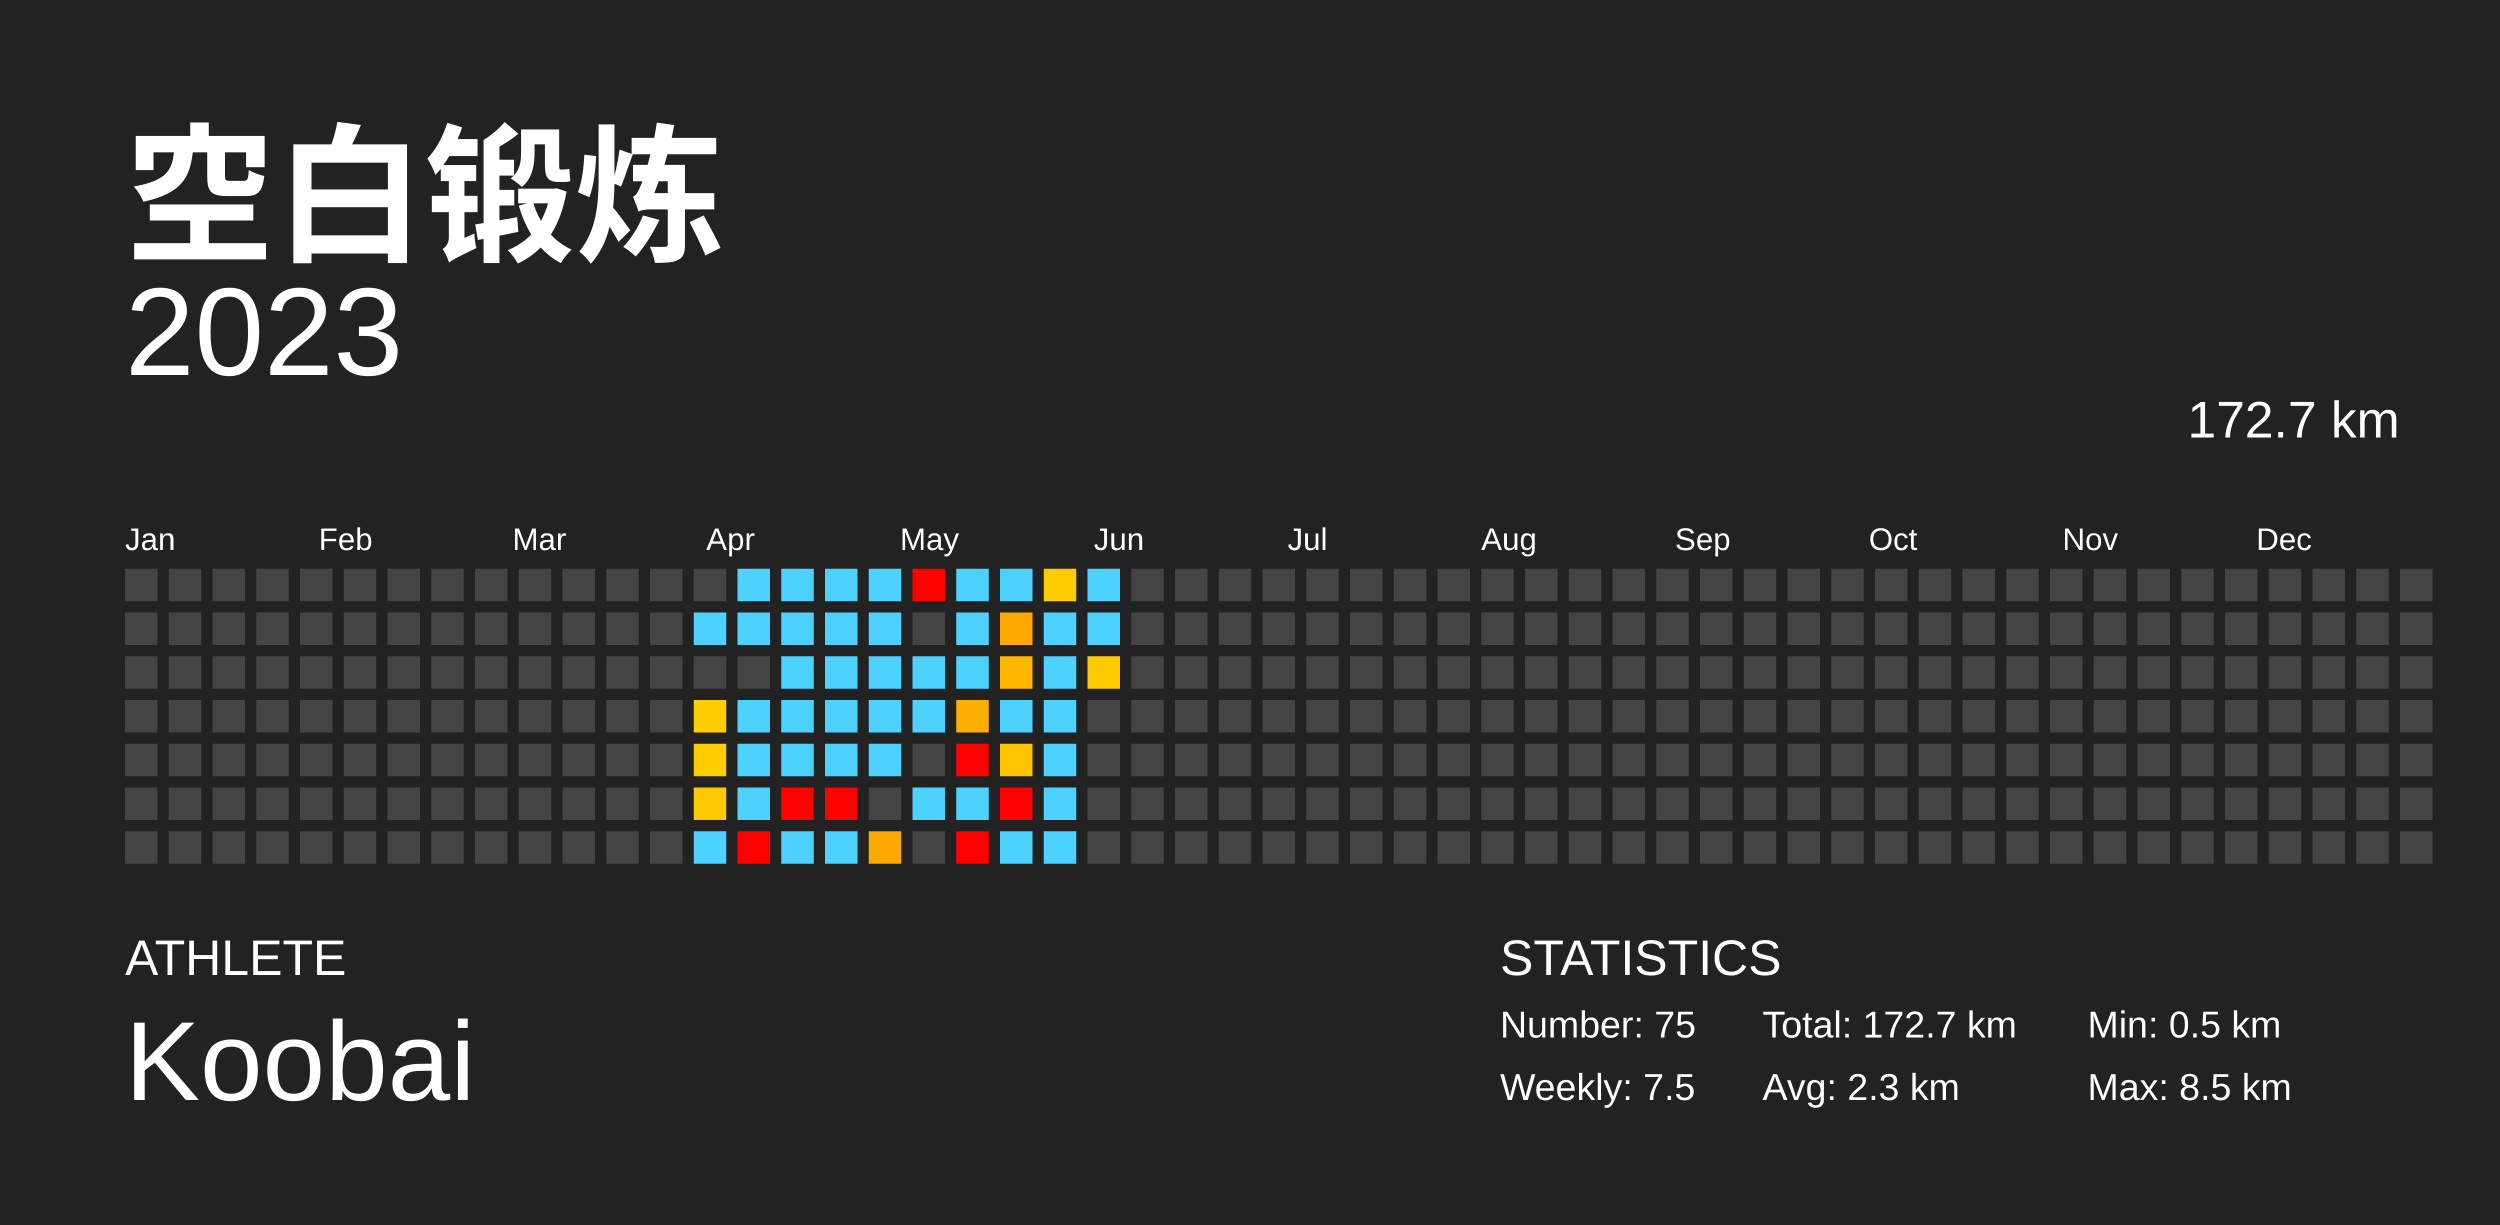
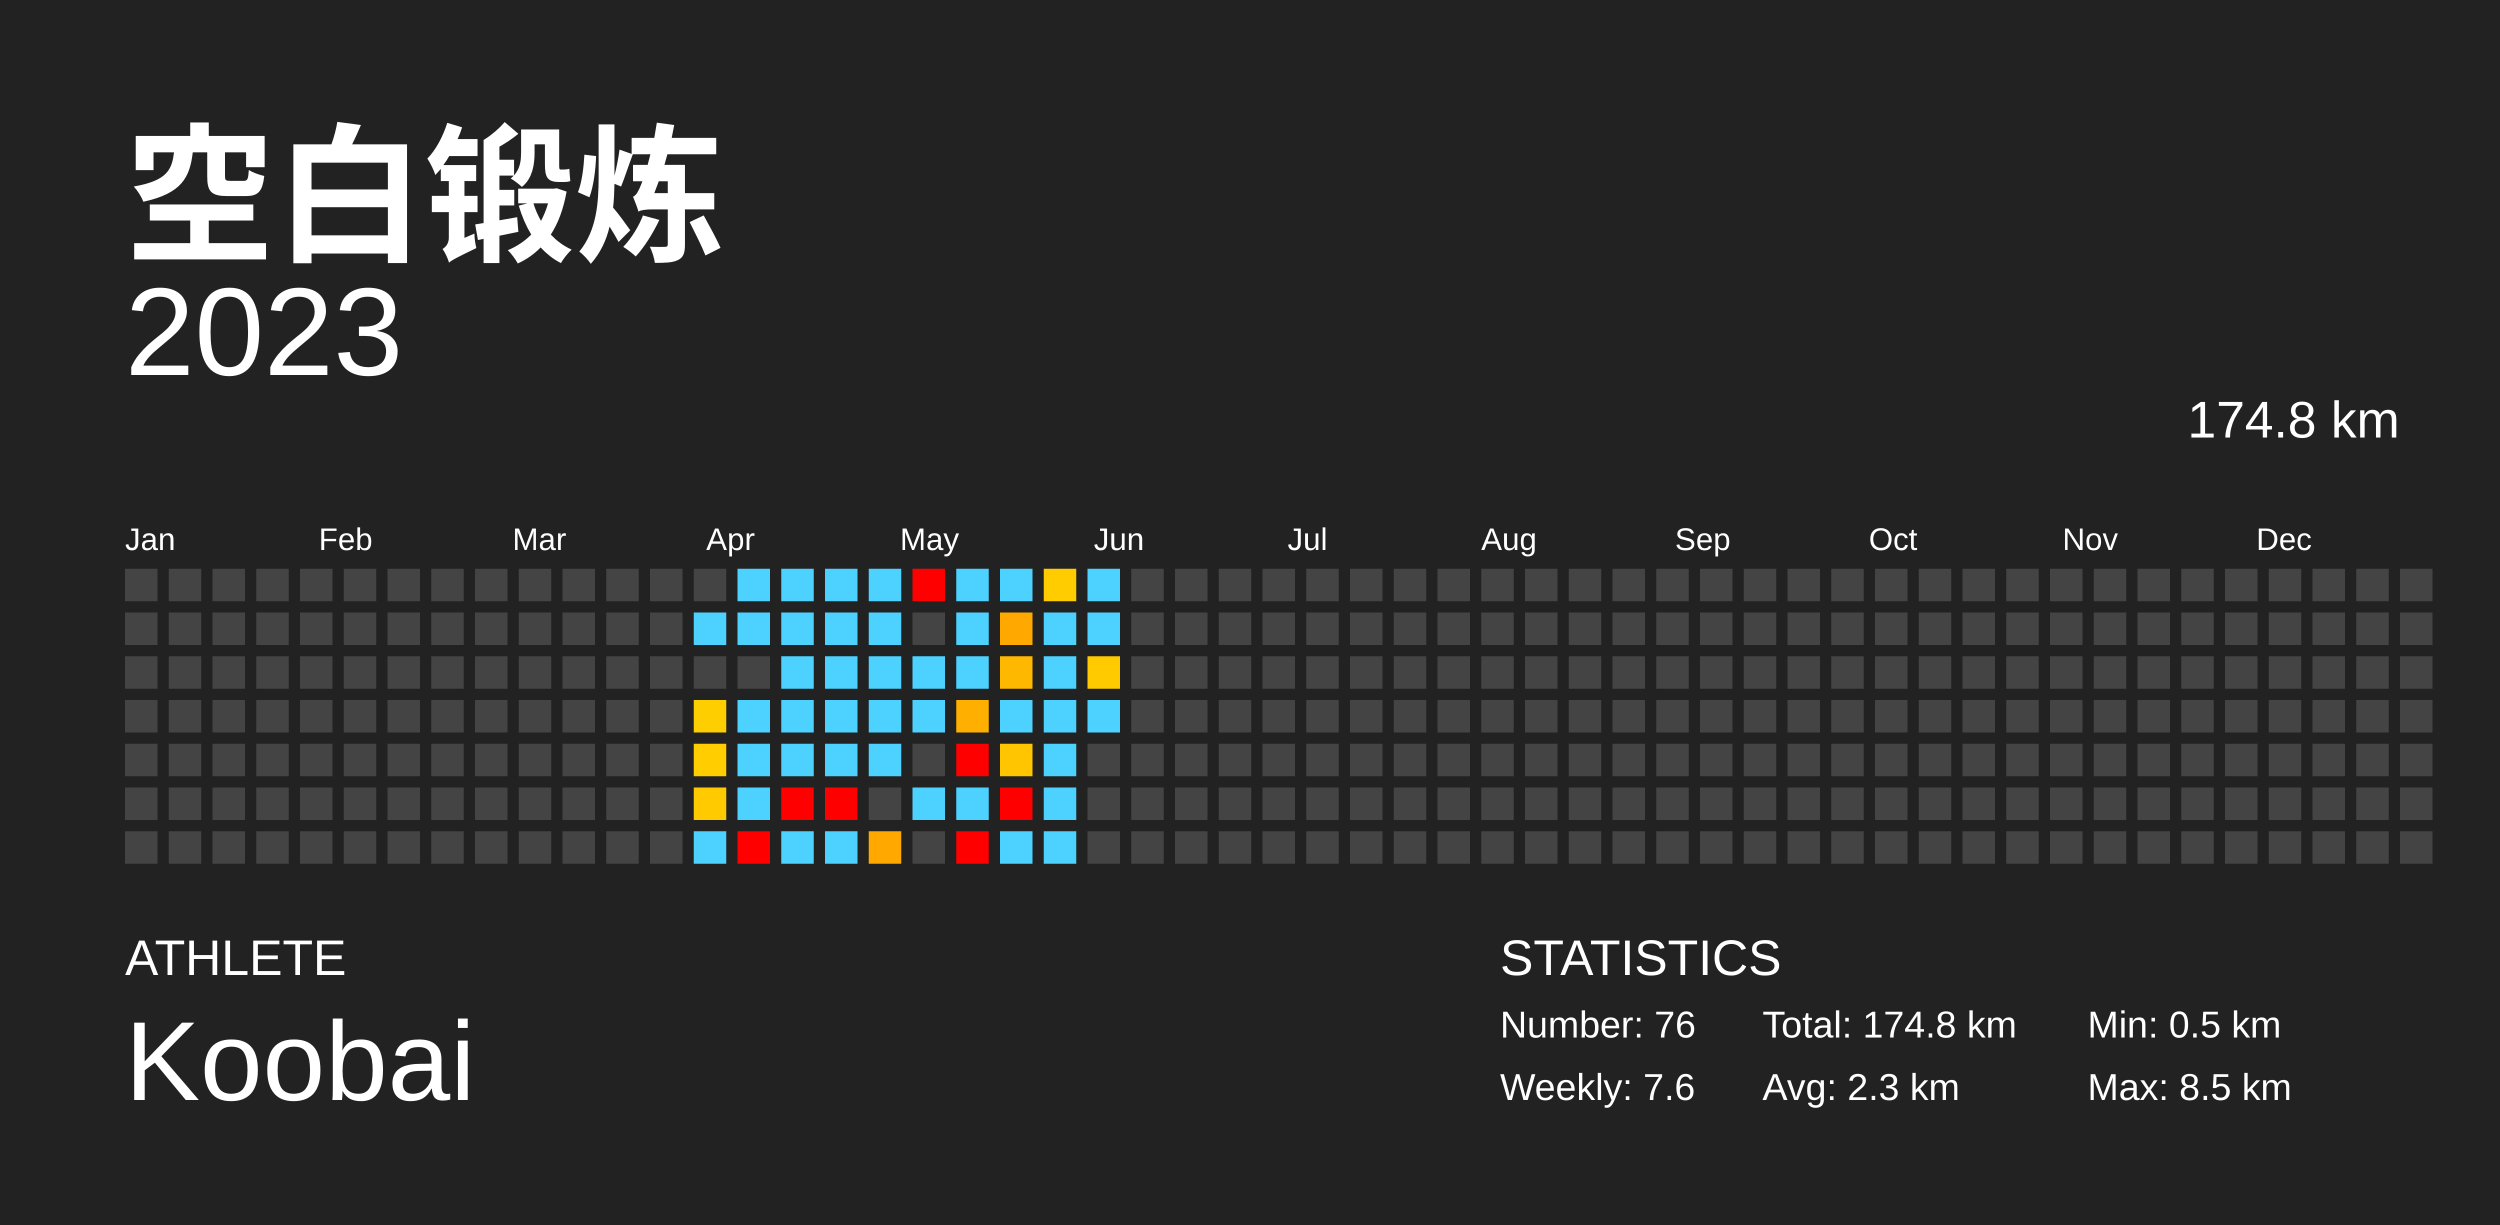
<svg xmlns="http://www.w3.org/2000/svg" baseProfile="full" height="98mm" version="1.1" viewBox="0,0,200,98" width="200mm">
  <defs />
  <rect fill="#222222" height="98" width="200" x="0" y="0" />
  <text fill="#FFFFFF" style="font-size:12px; font-family:Arial; font-weight:bold;" x="10" y="20">空白锻炼</text>
  <text fill="#FFFFFF" style="font-size:4px; font-family:Arial" x="10" y="78">ATHLETE</text>
  <text fill="#FFFFFF" style="font-size:9px; font-family:Arial" x="10" y="88">Koobai</text>
  <text fill="#FFFFFF" style="font-size:4px; font-family:Arial" x="120" y="78">STATISTICS</text>
-   <text fill="#FFFFFF" style="font-size:3px; font-family:Arial" x="120" y="83">Number: 75</text>
-   <text fill="#FFFFFF" style="font-size:3px; font-family:Arial" x="120" y="88">Weekly: 7.5</text>
-   <text fill="#FFFFFF" style="font-size:3px; font-family:Arial" x="141" y="83">Total: 172.7 km</text>
+   <text fill="#FFFFFF" style="font-size:3px; font-family:Arial" x="120" y="83">Number: 76</text>
+   <text fill="#FFFFFF" style="font-size:3px; font-family:Arial" x="120" y="88">Weekly: 7.6</text>
+   <text fill="#FFFFFF" style="font-size:3px; font-family:Arial" x="141" y="83">Total: 174.8 km</text>
  <text fill="#FFFFFF" style="font-size:3px; font-family:Arial" x="141" y="88">Avg: 2.3 km</text>
  <text fill="#FFFFFF" style="font-size:3px; font-family:Arial" x="167" y="83">Min: 0.5 km</text>
  <text fill="#FFFFFF" style="font-size:3px; font-family:Arial" x="167" y="88">Max: 8.5 km</text>
  <text alignment-baseline="hanging" fill="#FFFFFF" style="font-size:10.0px; font-family:Arial;" x="10" y="30">2023</text>
-   <text alignment-baseline="hanging" fill="#FFFFFF" style="font-size:4.125px; font-family:Arial;" x="175" y="35">172.7 km</text>
+   <text alignment-baseline="hanging" fill="#FFFFFF" style="font-size:4.125px; font-family:Arial;" x="175" y="35">174.8 km</text>
  <text fill="#FFFFFF" style="font-size:2.5px; font-family:Arial" x="10.0" y="44">Jan</text>
  <text fill="#FFFFFF" style="font-size:2.5px; font-family:Arial" x="25.5" y="44">Feb</text>
  <text fill="#FFFFFF" style="font-size:2.5px; font-family:Arial" x="41.0" y="44">Mar</text>
  <text fill="#FFFFFF" style="font-size:2.5px; font-family:Arial" x="56.5" y="44">Apr</text>
  <text fill="#FFFFFF" style="font-size:2.5px; font-family:Arial" x="72.0" y="44">May</text>
  <text fill="#FFFFFF" style="font-size:2.5px; font-family:Arial" x="87.5" y="44">Jun</text>
  <text fill="#FFFFFF" style="font-size:2.5px; font-family:Arial" x="103.0" y="44">Jul</text>
  <text fill="#FFFFFF" style="font-size:2.5px; font-family:Arial" x="118.5" y="44">Aug</text>
  <text fill="#FFFFFF" style="font-size:2.5px; font-family:Arial" x="134.0" y="44">Sep</text>
  <text fill="#FFFFFF" style="font-size:2.5px; font-family:Arial" x="149.5" y="44">Oct</text>
  <text fill="#FFFFFF" style="font-size:2.5px; font-family:Arial" x="165.0" y="44">Nov</text>
  <text fill="#FFFFFF" style="font-size:2.5px; font-family:Arial" x="180.5" y="44">Dec</text>
  <rect fill="#444444" height="2.6" width="2.6" x="10.0" y="45.5" />
  <rect fill="#444444" height="2.6" width="2.6" x="10.0" y="49.0" />
  <rect fill="#444444" height="2.6" width="2.6" x="10.0" y="52.5" />
  <rect fill="#444444" height="2.6" width="2.6" x="10.0" y="56.0" />
  <rect fill="#444444" height="2.6" width="2.6" x="10.0" y="59.5" />
  <rect fill="#444444" height="2.6" width="2.6" x="10.0" y="63.0" />
  <rect fill="#444444" height="2.6" width="2.6" x="10.0" y="66.5" />
  <rect fill="#444444" height="2.6" width="2.6" x="13.5" y="45.5" />
  <rect fill="#444444" height="2.6" width="2.6" x="13.5" y="49.0" />
  <rect fill="#444444" height="2.6" width="2.6" x="13.5" y="52.5" />
  <rect fill="#444444" height="2.6" width="2.6" x="13.5" y="56.0" />
  <rect fill="#444444" height="2.6" width="2.6" x="13.5" y="59.5" />
  <rect fill="#444444" height="2.6" width="2.6" x="13.5" y="63.0" />
  <rect fill="#444444" height="2.6" width="2.6" x="13.5" y="66.5" />
  <rect fill="#444444" height="2.6" width="2.6" x="17.0" y="45.5" />
  <rect fill="#444444" height="2.6" width="2.6" x="17.0" y="49.0" />
  <rect fill="#444444" height="2.6" width="2.6" x="17.0" y="52.5" />
  <rect fill="#444444" height="2.6" width="2.6" x="17.0" y="56.0" />
  <rect fill="#444444" height="2.6" width="2.6" x="17.0" y="59.5" />
  <rect fill="#444444" height="2.6" width="2.6" x="17.0" y="63.0" />
  <rect fill="#444444" height="2.6" width="2.6" x="17.0" y="66.5" />
  <rect fill="#444444" height="2.6" width="2.6" x="20.5" y="45.5" />
  <rect fill="#444444" height="2.6" width="2.6" x="20.5" y="49.0" />
  <rect fill="#444444" height="2.6" width="2.6" x="20.5" y="52.5" />
  <rect fill="#444444" height="2.6" width="2.6" x="20.5" y="56.0" />
  <rect fill="#444444" height="2.6" width="2.6" x="20.5" y="59.5" />
  <rect fill="#444444" height="2.6" width="2.6" x="20.5" y="63.0" />
  <rect fill="#444444" height="2.6" width="2.6" x="20.5" y="66.5" />
  <rect fill="#444444" height="2.6" width="2.6" x="24.0" y="45.5" />
  <rect fill="#444444" height="2.6" width="2.6" x="24.0" y="49.0" />
  <rect fill="#444444" height="2.6" width="2.6" x="24.0" y="52.5" />
  <rect fill="#444444" height="2.6" width="2.6" x="24.0" y="56.0" />
  <rect fill="#444444" height="2.6" width="2.6" x="24.0" y="59.5" />
  <rect fill="#444444" height="2.6" width="2.6" x="24.0" y="63.0" />
  <rect fill="#444444" height="2.6" width="2.6" x="24.0" y="66.5" />
  <rect fill="#444444" height="2.6" width="2.6" x="27.5" y="45.5" />
  <rect fill="#444444" height="2.6" width="2.6" x="27.5" y="49.0" />
  <rect fill="#444444" height="2.6" width="2.6" x="27.5" y="52.5" />
  <rect fill="#444444" height="2.6" width="2.6" x="27.5" y="56.0" />
  <rect fill="#444444" height="2.6" width="2.6" x="27.5" y="59.5" />
  <rect fill="#444444" height="2.6" width="2.6" x="27.5" y="63.0" />
  <rect fill="#444444" height="2.6" width="2.6" x="27.5" y="66.5" />
  <rect fill="#444444" height="2.6" width="2.6" x="31.0" y="45.5" />
  <rect fill="#444444" height="2.6" width="2.6" x="31.0" y="49.0" />
  <rect fill="#444444" height="2.6" width="2.6" x="31.0" y="52.5" />
  <rect fill="#444444" height="2.6" width="2.6" x="31.0" y="56.0" />
  <rect fill="#444444" height="2.6" width="2.6" x="31.0" y="59.5" />
  <rect fill="#444444" height="2.6" width="2.6" x="31.0" y="63.0" />
  <rect fill="#444444" height="2.6" width="2.6" x="31.0" y="66.5" />
  <rect fill="#444444" height="2.6" width="2.6" x="34.5" y="45.5" />
  <rect fill="#444444" height="2.6" width="2.6" x="34.5" y="49.0" />
  <rect fill="#444444" height="2.6" width="2.6" x="34.5" y="52.5" />
  <rect fill="#444444" height="2.6" width="2.6" x="34.5" y="56.0" />
  <rect fill="#444444" height="2.6" width="2.6" x="34.5" y="59.5" />
  <rect fill="#444444" height="2.6" width="2.6" x="34.5" y="63.0" />
  <rect fill="#444444" height="2.6" width="2.6" x="34.5" y="66.5" />
  <rect fill="#444444" height="2.6" width="2.6" x="38.0" y="45.5" />
  <rect fill="#444444" height="2.6" width="2.6" x="38.0" y="49.0" />
  <rect fill="#444444" height="2.6" width="2.6" x="38.0" y="52.5" />
  <rect fill="#444444" height="2.6" width="2.6" x="38.0" y="56.0" />
  <rect fill="#444444" height="2.6" width="2.6" x="38.0" y="59.5" />
  <rect fill="#444444" height="2.6" width="2.6" x="38.0" y="63.0" />
  <rect fill="#444444" height="2.6" width="2.6" x="38.0" y="66.5" />
  <rect fill="#444444" height="2.6" width="2.6" x="41.5" y="45.5" />
  <rect fill="#444444" height="2.6" width="2.6" x="41.5" y="49.0" />
  <rect fill="#444444" height="2.6" width="2.6" x="41.5" y="52.5" />
  <rect fill="#444444" height="2.6" width="2.6" x="41.5" y="56.0" />
  <rect fill="#444444" height="2.6" width="2.6" x="41.5" y="59.5" />
  <rect fill="#444444" height="2.6" width="2.6" x="41.5" y="63.0" />
  <rect fill="#444444" height="2.6" width="2.6" x="41.5" y="66.5" />
  <rect fill="#444444" height="2.6" width="2.6" x="45.0" y="45.5" />
  <rect fill="#444444" height="2.6" width="2.6" x="45.0" y="49.0" />
  <rect fill="#444444" height="2.6" width="2.6" x="45.0" y="52.5" />
  <rect fill="#444444" height="2.6" width="2.6" x="45.0" y="56.0" />
  <rect fill="#444444" height="2.6" width="2.6" x="45.0" y="59.5" />
  <rect fill="#444444" height="2.6" width="2.6" x="45.0" y="63.0" />
  <rect fill="#444444" height="2.6" width="2.6" x="45.0" y="66.5" />
  <rect fill="#444444" height="2.6" width="2.6" x="48.5" y="45.5" />
  <rect fill="#444444" height="2.6" width="2.6" x="48.5" y="49.0" />
  <rect fill="#444444" height="2.6" width="2.6" x="48.5" y="52.5" />
  <rect fill="#444444" height="2.6" width="2.6" x="48.5" y="56.0" />
  <rect fill="#444444" height="2.6" width="2.6" x="48.5" y="59.5" />
  <rect fill="#444444" height="2.6" width="2.6" x="48.5" y="63.0" />
  <rect fill="#444444" height="2.6" width="2.6" x="48.5" y="66.5" />
  <rect fill="#444444" height="2.6" width="2.6" x="52.0" y="45.5" />
  <rect fill="#444444" height="2.6" width="2.6" x="52.0" y="49.0" />
  <rect fill="#444444" height="2.6" width="2.6" x="52.0" y="52.5" />
  <rect fill="#444444" height="2.6" width="2.6" x="52.0" y="56.0" />
  <rect fill="#444444" height="2.6" width="2.6" x="52.0" y="59.5" />
  <rect fill="#444444" height="2.6" width="2.6" x="52.0" y="63.0" />
  <rect fill="#444444" height="2.6" width="2.6" x="52.0" y="66.5" />
  <rect fill="#444444" height="2.6" width="2.6" x="55.5" y="45.5" />
  <rect fill="#4dd2ff" height="2.6" width="2.6" x="55.5" y="49.0" />
  <rect fill="#444444" height="2.6" width="2.6" x="55.5" y="52.5" />
  <rect fill="#ffce00" height="2.6" width="2.6" x="55.5" y="56.0" />
  <rect fill="#ffcd00" height="2.6" width="2.6" x="55.5" y="59.5" />
  <rect fill="#ffcb00" height="2.6" width="2.6" x="55.5" y="63.0" />
  <rect fill="#4dd2ff" height="2.6" width="2.6" x="55.5" y="66.5" />
  <rect fill="#4dd2ff" height="2.6" width="2.6" x="59.0" y="45.5" />
  <rect fill="#4dd2ff" height="2.6" width="2.6" x="59.0" y="49.0" />
  <rect fill="#444444" height="2.6" width="2.6" x="59.0" y="52.5" />
  <rect fill="#4dd2ff" height="2.6" width="2.6" x="59.0" y="56.0" />
  <rect fill="#4dd2ff" height="2.6" width="2.6" x="59.0" y="59.5" />
  <rect fill="#4dd2ff" height="2.6" width="2.6" x="59.0" y="63.0" />
  <rect fill="red" height="2.6" width="2.6" x="59.0" y="66.5" />
  <rect fill="#4dd2ff" height="2.6" width="2.6" x="62.5" y="45.5" />
  <rect fill="#4dd2ff" height="2.6" width="2.6" x="62.5" y="49.0" />
  <rect fill="#4dd2ff" height="2.6" width="2.6" x="62.5" y="52.5" />
  <rect fill="#4dd2ff" height="2.6" width="2.6" x="62.5" y="56.0" />
  <rect fill="#4dd2ff" height="2.6" width="2.6" x="62.5" y="59.5" />
  <rect fill="red" height="2.6" width="2.6" x="62.5" y="63.0" />
  <rect fill="#4dd2ff" height="2.6" width="2.6" x="62.5" y="66.5" />
  <rect fill="#4dd2ff" height="2.6" width="2.6" x="66.0" y="45.5" />
  <rect fill="#4dd2ff" height="2.6" width="2.6" x="66.0" y="49.0" />
  <rect fill="#4dd2ff" height="2.6" width="2.6" x="66.0" y="52.5" />
  <rect fill="#4dd2ff" height="2.6" width="2.6" x="66.0" y="56.0" />
  <rect fill="#4dd2ff" height="2.6" width="2.6" x="66.0" y="59.5" />
  <rect fill="red" height="2.6" width="2.6" x="66.0" y="63.0" />
  <rect fill="#4dd2ff" height="2.6" width="2.6" x="66.0" y="66.5" />
  <rect fill="#4dd2ff" height="2.6" width="2.6" x="69.5" y="45.5" />
  <rect fill="#4dd2ff" height="2.6" width="2.6" x="69.5" y="49.0" />
  <rect fill="#4dd2ff" height="2.6" width="2.6" x="69.5" y="52.5" />
  <rect fill="#4dd2ff" height="2.6" width="2.6" x="69.5" y="56.0" />
  <rect fill="#4dd2ff" height="2.6" width="2.6" x="69.5" y="59.5" />
  <rect fill="#444444" height="2.6" width="2.6" x="69.5" y="63.0" />
  <rect fill="#ffa800" height="2.6" width="2.6" x="69.5" y="66.5" />
  <rect fill="red" height="2.6" width="2.6" x="73.0" y="45.5" />
  <rect fill="#444444" height="2.6" width="2.6" x="73.0" y="49.0" />
  <rect fill="#4dd2ff" height="2.6" width="2.6" x="73.0" y="52.5" />
  <rect fill="#4dd2ff" height="2.6" width="2.6" x="73.0" y="56.0" />
  <rect fill="#444444" height="2.6" width="2.6" x="73.0" y="59.5" />
  <rect fill="#4dd2ff" height="2.6" width="2.6" x="73.0" y="63.0" />
  <rect fill="#444444" height="2.6" width="2.6" x="73.0" y="66.5" />
  <rect fill="#4dd2ff" height="2.6" width="2.6" x="76.5" y="45.5" />
  <rect fill="#4dd2ff" height="2.6" width="2.6" x="76.5" y="49.0" />
  <rect fill="#4dd2ff" height="2.6" width="2.6" x="76.5" y="52.5" />
  <rect fill="#ffaf00" height="2.6" width="2.6" x="76.5" y="56.0" />
  <rect fill="red" height="2.6" width="2.6" x="76.5" y="59.5" />
  <rect fill="#4dd2ff" height="2.6" width="2.6" x="76.5" y="63.0" />
  <rect fill="red" height="2.6" width="2.6" x="76.5" y="66.5" />
  <rect fill="#4dd2ff" height="2.6" width="2.6" x="80.0" y="45.5" />
  <rect fill="#ffa900" height="2.6" width="2.6" x="80.0" y="49.0" />
  <rect fill="#ffb800" height="2.6" width="2.6" x="80.0" y="52.5" />
  <rect fill="#4dd2ff" height="2.6" width="2.6" x="80.0" y="56.0" />
  <rect fill="#ffc500" height="2.6" width="2.6" x="80.0" y="59.5" />
  <rect fill="red" height="2.6" width="2.6" x="80.0" y="63.0" />
  <rect fill="#4dd2ff" height="2.6" width="2.6" x="80.0" y="66.5" />
  <rect fill="#ffcc00" height="2.6" width="2.6" x="83.5" y="45.5" />
  <rect fill="#4dd2ff" height="2.6" width="2.6" x="83.5" y="49.0" />
  <rect fill="#4dd2ff" height="2.6" width="2.6" x="83.5" y="52.5" />
  <rect fill="#4dd2ff" height="2.6" width="2.6" x="83.5" y="56.0" />
  <rect fill="#4dd2ff" height="2.6" width="2.6" x="83.5" y="59.5" />
  <rect fill="#4dd2ff" height="2.6" width="2.6" x="83.5" y="63.0" />
  <rect fill="#4dd2ff" height="2.6" width="2.6" x="83.5" y="66.5" />
  <rect fill="#4dd2ff" height="2.6" width="2.6" x="87.0" y="45.5" />
  <rect fill="#4dd2ff" height="2.6" width="2.6" x="87.0" y="49.0" />
  <rect fill="#ffca00" height="2.6" width="2.6" x="87.0" y="52.5" />
-   <rect fill="#444444" height="2.6" width="2.6" x="87.0" y="56.0" />
+   <rect fill="#4dd2ff" height="2.6" width="2.6" x="87.0" y="56.0" />
  <rect fill="#444444" height="2.6" width="2.6" x="87.0" y="59.5" />
  <rect fill="#444444" height="2.6" width="2.6" x="87.0" y="63.0" />
  <rect fill="#444444" height="2.6" width="2.6" x="87.0" y="66.5" />
  <rect fill="#444444" height="2.6" width="2.6" x="90.5" y="45.5" />
  <rect fill="#444444" height="2.6" width="2.6" x="90.5" y="49.0" />
  <rect fill="#444444" height="2.6" width="2.6" x="90.5" y="52.5" />
  <rect fill="#444444" height="2.6" width="2.6" x="90.5" y="56.0" />
  <rect fill="#444444" height="2.6" width="2.6" x="90.5" y="59.5" />
  <rect fill="#444444" height="2.6" width="2.6" x="90.5" y="63.0" />
  <rect fill="#444444" height="2.6" width="2.6" x="90.5" y="66.5" />
  <rect fill="#444444" height="2.6" width="2.6" x="94.0" y="45.5" />
  <rect fill="#444444" height="2.6" width="2.6" x="94.0" y="49.0" />
  <rect fill="#444444" height="2.6" width="2.6" x="94.0" y="52.5" />
  <rect fill="#444444" height="2.6" width="2.6" x="94.0" y="56.0" />
  <rect fill="#444444" height="2.6" width="2.6" x="94.0" y="59.5" />
  <rect fill="#444444" height="2.6" width="2.6" x="94.0" y="63.0" />
  <rect fill="#444444" height="2.6" width="2.6" x="94.0" y="66.5" />
  <rect fill="#444444" height="2.6" width="2.6" x="97.5" y="45.5" />
  <rect fill="#444444" height="2.6" width="2.6" x="97.5" y="49.0" />
  <rect fill="#444444" height="2.6" width="2.6" x="97.5" y="52.5" />
  <rect fill="#444444" height="2.6" width="2.6" x="97.5" y="56.0" />
  <rect fill="#444444" height="2.6" width="2.6" x="97.5" y="59.5" />
  <rect fill="#444444" height="2.6" width="2.6" x="97.5" y="63.0" />
  <rect fill="#444444" height="2.6" width="2.6" x="97.5" y="66.5" />
  <rect fill="#444444" height="2.6" width="2.6" x="101.0" y="45.5" />
  <rect fill="#444444" height="2.6" width="2.6" x="101.0" y="49.0" />
  <rect fill="#444444" height="2.6" width="2.6" x="101.0" y="52.5" />
  <rect fill="#444444" height="2.6" width="2.6" x="101.0" y="56.0" />
  <rect fill="#444444" height="2.6" width="2.6" x="101.0" y="59.5" />
  <rect fill="#444444" height="2.6" width="2.6" x="101.0" y="63.0" />
  <rect fill="#444444" height="2.6" width="2.6" x="101.0" y="66.5" />
  <rect fill="#444444" height="2.6" width="2.6" x="104.5" y="45.5" />
  <rect fill="#444444" height="2.6" width="2.6" x="104.5" y="49.0" />
  <rect fill="#444444" height="2.6" width="2.6" x="104.5" y="52.5" />
  <rect fill="#444444" height="2.6" width="2.6" x="104.5" y="56.0" />
  <rect fill="#444444" height="2.6" width="2.6" x="104.5" y="59.5" />
  <rect fill="#444444" height="2.6" width="2.6" x="104.5" y="63.0" />
  <rect fill="#444444" height="2.6" width="2.6" x="104.5" y="66.5" />
  <rect fill="#444444" height="2.6" width="2.6" x="108.0" y="45.5" />
  <rect fill="#444444" height="2.6" width="2.6" x="108.0" y="49.0" />
  <rect fill="#444444" height="2.6" width="2.6" x="108.0" y="52.5" />
  <rect fill="#444444" height="2.6" width="2.6" x="108.0" y="56.0" />
  <rect fill="#444444" height="2.6" width="2.6" x="108.0" y="59.5" />
  <rect fill="#444444" height="2.6" width="2.6" x="108.0" y="63.0" />
  <rect fill="#444444" height="2.6" width="2.6" x="108.0" y="66.5" />
  <rect fill="#444444" height="2.6" width="2.6" x="111.5" y="45.5" />
  <rect fill="#444444" height="2.6" width="2.6" x="111.5" y="49.0" />
  <rect fill="#444444" height="2.6" width="2.6" x="111.5" y="52.5" />
  <rect fill="#444444" height="2.6" width="2.6" x="111.5" y="56.0" />
  <rect fill="#444444" height="2.6" width="2.6" x="111.5" y="59.5" />
  <rect fill="#444444" height="2.6" width="2.6" x="111.5" y="63.0" />
  <rect fill="#444444" height="2.6" width="2.6" x="111.5" y="66.5" />
  <rect fill="#444444" height="2.6" width="2.6" x="115.0" y="45.5" />
  <rect fill="#444444" height="2.6" width="2.6" x="115.0" y="49.0" />
  <rect fill="#444444" height="2.6" width="2.6" x="115.0" y="52.5" />
  <rect fill="#444444" height="2.6" width="2.6" x="115.0" y="56.0" />
  <rect fill="#444444" height="2.6" width="2.6" x="115.0" y="59.5" />
  <rect fill="#444444" height="2.6" width="2.6" x="115.0" y="63.0" />
  <rect fill="#444444" height="2.6" width="2.6" x="115.0" y="66.5" />
  <rect fill="#444444" height="2.6" width="2.6" x="118.5" y="45.5" />
  <rect fill="#444444" height="2.6" width="2.6" x="118.5" y="49.0" />
  <rect fill="#444444" height="2.6" width="2.6" x="118.5" y="52.5" />
  <rect fill="#444444" height="2.6" width="2.6" x="118.5" y="56.0" />
  <rect fill="#444444" height="2.6" width="2.6" x="118.5" y="59.5" />
  <rect fill="#444444" height="2.6" width="2.6" x="118.5" y="63.0" />
  <rect fill="#444444" height="2.6" width="2.6" x="118.5" y="66.5" />
  <rect fill="#444444" height="2.6" width="2.6" x="122.0" y="45.5" />
  <rect fill="#444444" height="2.6" width="2.6" x="122.0" y="49.0" />
  <rect fill="#444444" height="2.6" width="2.6" x="122.0" y="52.5" />
  <rect fill="#444444" height="2.6" width="2.6" x="122.0" y="56.0" />
  <rect fill="#444444" height="2.6" width="2.6" x="122.0" y="59.5" />
  <rect fill="#444444" height="2.6" width="2.6" x="122.0" y="63.0" />
  <rect fill="#444444" height="2.6" width="2.6" x="122.0" y="66.5" />
  <rect fill="#444444" height="2.6" width="2.6" x="125.5" y="45.5" />
  <rect fill="#444444" height="2.6" width="2.6" x="125.5" y="49.0" />
  <rect fill="#444444" height="2.6" width="2.6" x="125.5" y="52.5" />
  <rect fill="#444444" height="2.6" width="2.6" x="125.5" y="56.0" />
  <rect fill="#444444" height="2.6" width="2.6" x="125.5" y="59.5" />
  <rect fill="#444444" height="2.6" width="2.6" x="125.5" y="63.0" />
  <rect fill="#444444" height="2.6" width="2.6" x="125.5" y="66.5" />
  <rect fill="#444444" height="2.6" width="2.6" x="129.0" y="45.5" />
  <rect fill="#444444" height="2.6" width="2.6" x="129.0" y="49.0" />
  <rect fill="#444444" height="2.6" width="2.6" x="129.0" y="52.5" />
  <rect fill="#444444" height="2.6" width="2.6" x="129.0" y="56.0" />
  <rect fill="#444444" height="2.6" width="2.6" x="129.0" y="59.5" />
  <rect fill="#444444" height="2.6" width="2.6" x="129.0" y="63.0" />
  <rect fill="#444444" height="2.6" width="2.6" x="129.0" y="66.5" />
  <rect fill="#444444" height="2.6" width="2.6" x="132.5" y="45.5" />
  <rect fill="#444444" height="2.6" width="2.6" x="132.5" y="49.0" />
  <rect fill="#444444" height="2.6" width="2.6" x="132.5" y="52.5" />
  <rect fill="#444444" height="2.6" width="2.6" x="132.5" y="56.0" />
  <rect fill="#444444" height="2.6" width="2.6" x="132.5" y="59.5" />
  <rect fill="#444444" height="2.6" width="2.6" x="132.5" y="63.0" />
  <rect fill="#444444" height="2.6" width="2.6" x="132.5" y="66.5" />
  <rect fill="#444444" height="2.6" width="2.6" x="136.0" y="45.5" />
  <rect fill="#444444" height="2.6" width="2.6" x="136.0" y="49.0" />
  <rect fill="#444444" height="2.6" width="2.6" x="136.0" y="52.5" />
  <rect fill="#444444" height="2.6" width="2.6" x="136.0" y="56.0" />
  <rect fill="#444444" height="2.6" width="2.6" x="136.0" y="59.5" />
  <rect fill="#444444" height="2.6" width="2.6" x="136.0" y="63.0" />
  <rect fill="#444444" height="2.6" width="2.6" x="136.0" y="66.5" />
  <rect fill="#444444" height="2.6" width="2.6" x="139.5" y="45.5" />
  <rect fill="#444444" height="2.6" width="2.6" x="139.5" y="49.0" />
  <rect fill="#444444" height="2.6" width="2.6" x="139.5" y="52.5" />
  <rect fill="#444444" height="2.6" width="2.6" x="139.5" y="56.0" />
  <rect fill="#444444" height="2.6" width="2.6" x="139.5" y="59.5" />
  <rect fill="#444444" height="2.6" width="2.6" x="139.5" y="63.0" />
  <rect fill="#444444" height="2.6" width="2.6" x="139.5" y="66.5" />
  <rect fill="#444444" height="2.6" width="2.6" x="143.0" y="45.5" />
  <rect fill="#444444" height="2.6" width="2.6" x="143.0" y="49.0" />
  <rect fill="#444444" height="2.6" width="2.6" x="143.0" y="52.5" />
  <rect fill="#444444" height="2.6" width="2.6" x="143.0" y="56.0" />
  <rect fill="#444444" height="2.6" width="2.6" x="143.0" y="59.5" />
  <rect fill="#444444" height="2.6" width="2.6" x="143.0" y="63.0" />
  <rect fill="#444444" height="2.6" width="2.6" x="143.0" y="66.5" />
  <rect fill="#444444" height="2.6" width="2.6" x="146.5" y="45.5" />
  <rect fill="#444444" height="2.6" width="2.6" x="146.5" y="49.0" />
  <rect fill="#444444" height="2.6" width="2.6" x="146.5" y="52.5" />
  <rect fill="#444444" height="2.6" width="2.6" x="146.5" y="56.0" />
  <rect fill="#444444" height="2.6" width="2.6" x="146.5" y="59.5" />
  <rect fill="#444444" height="2.6" width="2.6" x="146.5" y="63.0" />
  <rect fill="#444444" height="2.6" width="2.6" x="146.5" y="66.5" />
  <rect fill="#444444" height="2.6" width="2.6" x="150.0" y="45.5" />
  <rect fill="#444444" height="2.6" width="2.6" x="150.0" y="49.0" />
  <rect fill="#444444" height="2.6" width="2.6" x="150.0" y="52.5" />
  <rect fill="#444444" height="2.6" width="2.6" x="150.0" y="56.0" />
  <rect fill="#444444" height="2.6" width="2.6" x="150.0" y="59.5" />
  <rect fill="#444444" height="2.6" width="2.6" x="150.0" y="63.0" />
  <rect fill="#444444" height="2.6" width="2.6" x="150.0" y="66.5" />
  <rect fill="#444444" height="2.6" width="2.6" x="153.5" y="45.5" />
  <rect fill="#444444" height="2.6" width="2.6" x="153.5" y="49.0" />
  <rect fill="#444444" height="2.6" width="2.6" x="153.5" y="52.5" />
  <rect fill="#444444" height="2.6" width="2.6" x="153.5" y="56.0" />
  <rect fill="#444444" height="2.6" width="2.6" x="153.5" y="59.5" />
  <rect fill="#444444" height="2.6" width="2.6" x="153.5" y="63.0" />
  <rect fill="#444444" height="2.6" width="2.6" x="153.5" y="66.5" />
  <rect fill="#444444" height="2.6" width="2.6" x="157.0" y="45.5" />
  <rect fill="#444444" height="2.6" width="2.6" x="157.0" y="49.0" />
  <rect fill="#444444" height="2.6" width="2.6" x="157.0" y="52.5" />
  <rect fill="#444444" height="2.6" width="2.6" x="157.0" y="56.0" />
  <rect fill="#444444" height="2.6" width="2.6" x="157.0" y="59.5" />
  <rect fill="#444444" height="2.6" width="2.6" x="157.0" y="63.0" />
  <rect fill="#444444" height="2.6" width="2.6" x="157.0" y="66.5" />
  <rect fill="#444444" height="2.6" width="2.6" x="160.5" y="45.5" />
  <rect fill="#444444" height="2.6" width="2.6" x="160.5" y="49.0" />
  <rect fill="#444444" height="2.6" width="2.6" x="160.5" y="52.5" />
  <rect fill="#444444" height="2.6" width="2.6" x="160.5" y="56.0" />
  <rect fill="#444444" height="2.6" width="2.6" x="160.5" y="59.5" />
  <rect fill="#444444" height="2.6" width="2.6" x="160.5" y="63.0" />
  <rect fill="#444444" height="2.6" width="2.6" x="160.5" y="66.5" />
  <rect fill="#444444" height="2.6" width="2.6" x="164.0" y="45.5" />
  <rect fill="#444444" height="2.6" width="2.6" x="164.0" y="49.0" />
  <rect fill="#444444" height="2.6" width="2.6" x="164.0" y="52.5" />
  <rect fill="#444444" height="2.6" width="2.6" x="164.0" y="56.0" />
  <rect fill="#444444" height="2.6" width="2.6" x="164.0" y="59.5" />
  <rect fill="#444444" height="2.6" width="2.6" x="164.0" y="63.0" />
  <rect fill="#444444" height="2.6" width="2.6" x="164.0" y="66.5" />
  <rect fill="#444444" height="2.6" width="2.6" x="167.5" y="45.5" />
  <rect fill="#444444" height="2.6" width="2.6" x="167.5" y="49.0" />
  <rect fill="#444444" height="2.6" width="2.6" x="167.5" y="52.5" />
  <rect fill="#444444" height="2.6" width="2.6" x="167.5" y="56.0" />
  <rect fill="#444444" height="2.6" width="2.6" x="167.5" y="59.5" />
  <rect fill="#444444" height="2.6" width="2.6" x="167.5" y="63.0" />
  <rect fill="#444444" height="2.6" width="2.6" x="167.5" y="66.5" />
  <rect fill="#444444" height="2.6" width="2.6" x="171.0" y="45.5" />
  <rect fill="#444444" height="2.6" width="2.6" x="171.0" y="49.0" />
  <rect fill="#444444" height="2.6" width="2.6" x="171.0" y="52.5" />
  <rect fill="#444444" height="2.6" width="2.6" x="171.0" y="56.0" />
  <rect fill="#444444" height="2.6" width="2.6" x="171.0" y="59.5" />
  <rect fill="#444444" height="2.6" width="2.6" x="171.0" y="63.0" />
  <rect fill="#444444" height="2.6" width="2.6" x="171.0" y="66.5" />
  <rect fill="#444444" height="2.6" width="2.6" x="174.5" y="45.5" />
  <rect fill="#444444" height="2.6" width="2.6" x="174.5" y="49.0" />
  <rect fill="#444444" height="2.6" width="2.6" x="174.5" y="52.5" />
  <rect fill="#444444" height="2.6" width="2.6" x="174.5" y="56.0" />
  <rect fill="#444444" height="2.6" width="2.6" x="174.5" y="59.5" />
  <rect fill="#444444" height="2.6" width="2.6" x="174.5" y="63.0" />
  <rect fill="#444444" height="2.6" width="2.6" x="174.5" y="66.5" />
  <rect fill="#444444" height="2.6" width="2.6" x="178.0" y="45.5" />
  <rect fill="#444444" height="2.6" width="2.6" x="178.0" y="49.0" />
  <rect fill="#444444" height="2.6" width="2.6" x="178.0" y="52.5" />
  <rect fill="#444444" height="2.6" width="2.6" x="178.0" y="56.0" />
  <rect fill="#444444" height="2.6" width="2.6" x="178.0" y="59.5" />
  <rect fill="#444444" height="2.6" width="2.6" x="178.0" y="63.0" />
  <rect fill="#444444" height="2.6" width="2.6" x="178.0" y="66.5" />
  <rect fill="#444444" height="2.6" width="2.6" x="181.5" y="45.5" />
  <rect fill="#444444" height="2.6" width="2.6" x="181.5" y="49.0" />
  <rect fill="#444444" height="2.6" width="2.6" x="181.5" y="52.5" />
  <rect fill="#444444" height="2.6" width="2.6" x="181.5" y="56.0" />
  <rect fill="#444444" height="2.6" width="2.6" x="181.5" y="59.5" />
  <rect fill="#444444" height="2.6" width="2.6" x="181.5" y="63.0" />
  <rect fill="#444444" height="2.6" width="2.6" x="181.5" y="66.5" />
  <rect fill="#444444" height="2.6" width="2.6" x="185.0" y="45.5" />
  <rect fill="#444444" height="2.6" width="2.6" x="185.0" y="49.0" />
  <rect fill="#444444" height="2.6" width="2.6" x="185.0" y="52.5" />
  <rect fill="#444444" height="2.6" width="2.6" x="185.0" y="56.0" />
  <rect fill="#444444" height="2.6" width="2.6" x="185.0" y="59.5" />
  <rect fill="#444444" height="2.6" width="2.6" x="185.0" y="63.0" />
  <rect fill="#444444" height="2.6" width="2.6" x="185.0" y="66.5" />
  <rect fill="#444444" height="2.6" width="2.6" x="188.5" y="45.5" />
  <rect fill="#444444" height="2.6" width="2.6" x="188.5" y="49.0" />
  <rect fill="#444444" height="2.6" width="2.6" x="188.5" y="52.5" />
  <rect fill="#444444" height="2.6" width="2.6" x="188.5" y="56.0" />
  <rect fill="#444444" height="2.6" width="2.6" x="188.5" y="59.5" />
  <rect fill="#444444" height="2.6" width="2.6" x="188.5" y="63.0" />
  <rect fill="#444444" height="2.6" width="2.6" x="188.5" y="66.5" />
  <rect fill="#444444" height="2.6" width="2.6" x="192.0" y="45.5" />
  <rect fill="#444444" height="2.6" width="2.6" x="192.0" y="49.0" />
  <rect fill="#444444" height="2.6" width="2.6" x="192.0" y="52.5" />
  <rect fill="#444444" height="2.6" width="2.6" x="192.0" y="56.0" />
  <rect fill="#444444" height="2.6" width="2.6" x="192.0" y="59.5" />
  <rect fill="#444444" height="2.6" width="2.6" x="192.0" y="63.0" />
  <rect fill="#444444" height="2.6" width="2.6" x="192.0" y="66.5" />
</svg>
